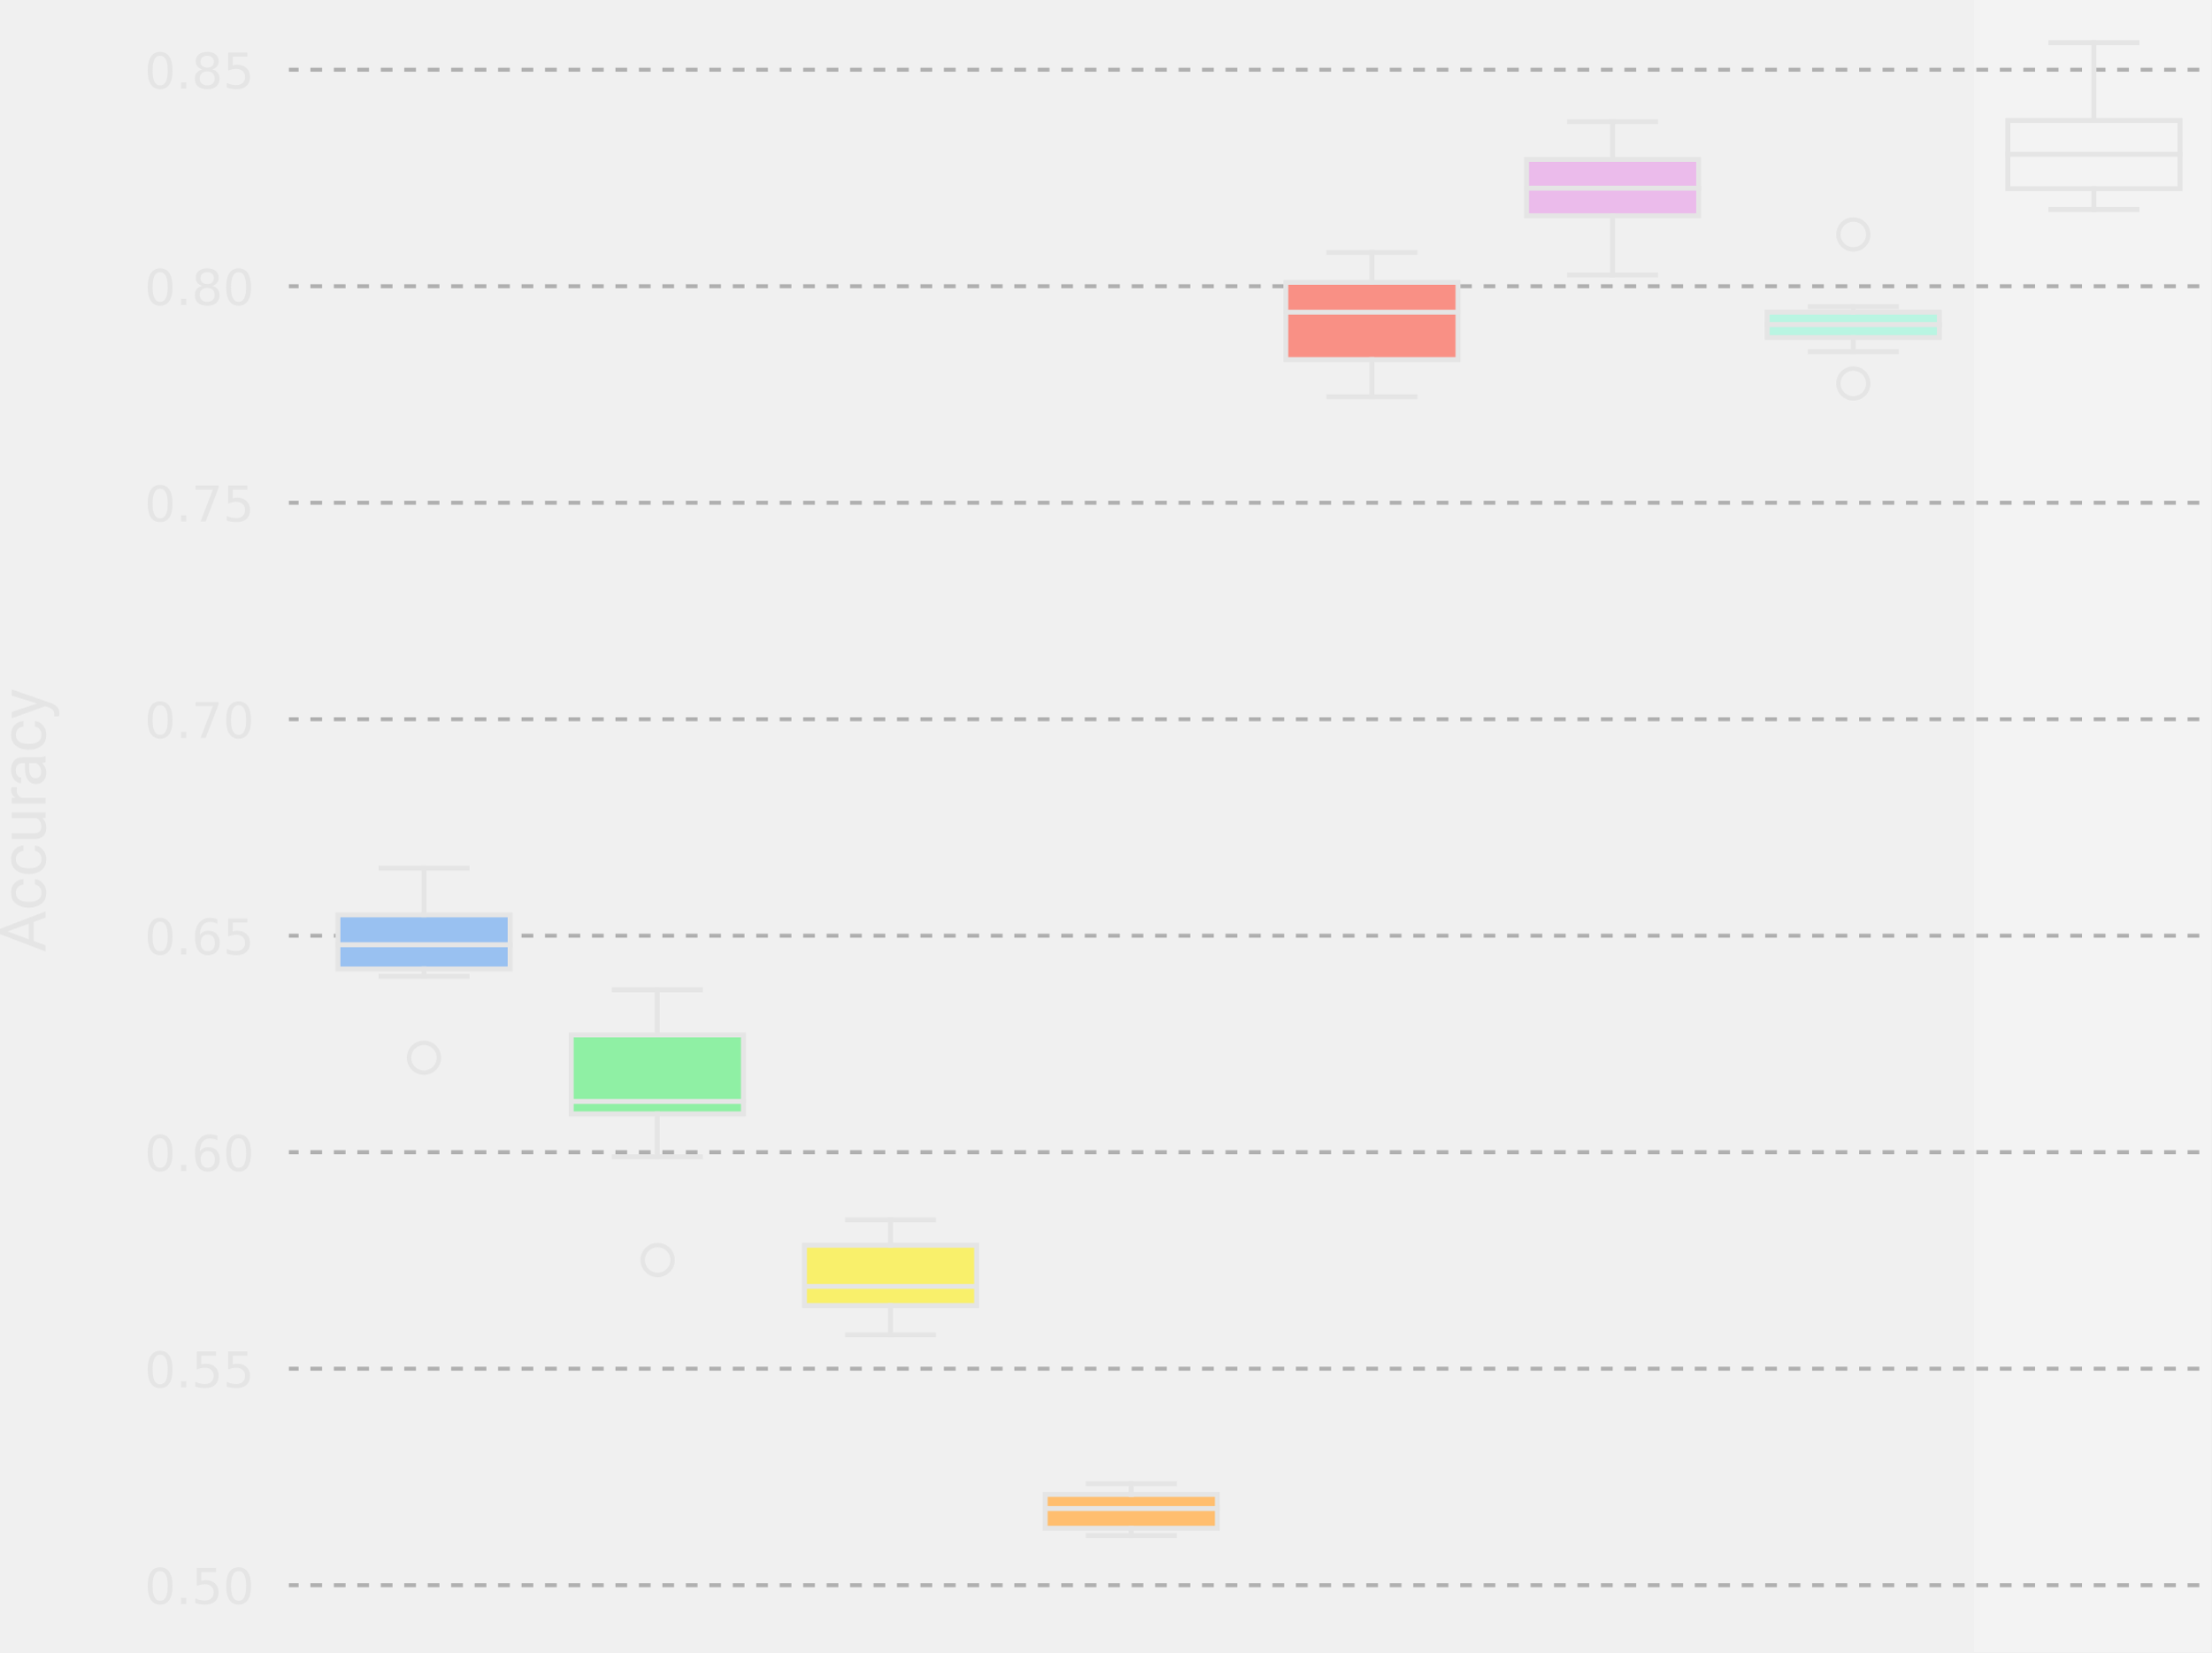
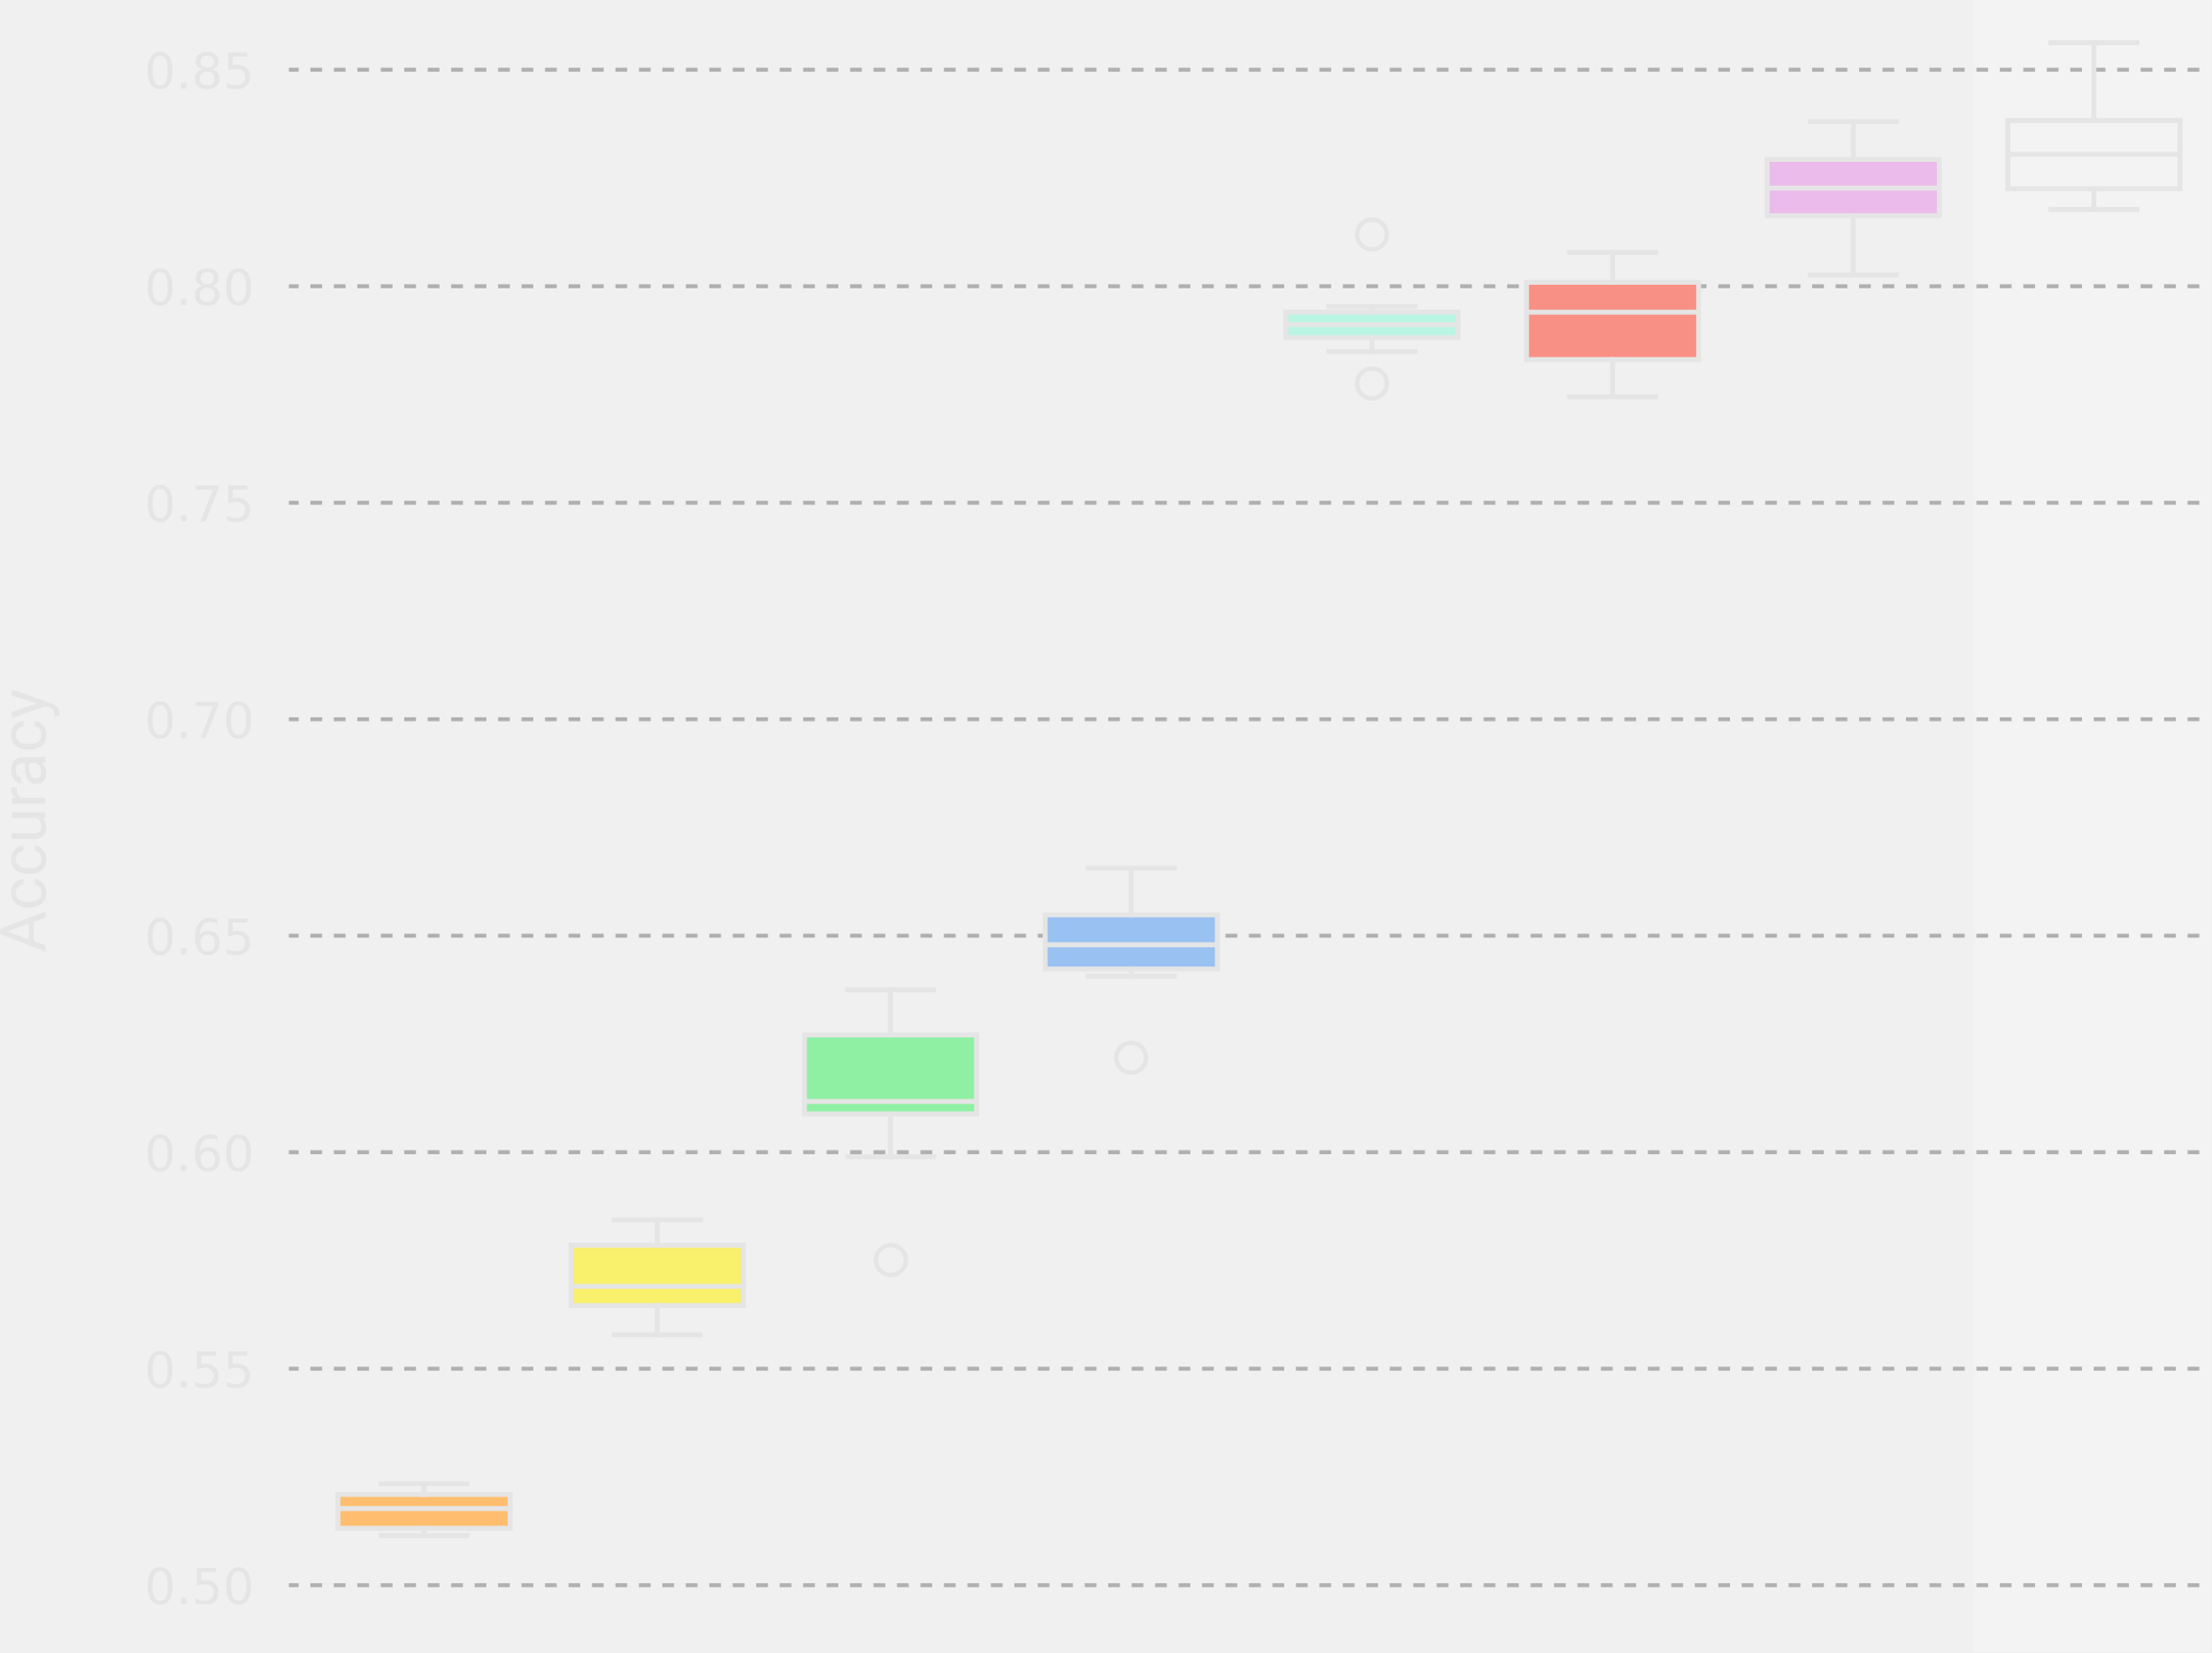
<svg xmlns="http://www.w3.org/2000/svg" xmlns:xlink="http://www.w3.org/1999/xlink" width="447.868pt" height="334.65pt" viewBox="0 0 447.868 334.65" version="1.1" id="svg1022">
  <defs id="defs6">
    <rect x="903.469" y="97.073" width="238.484" height="45.432" id="rect2431" />
    <style type="text/css" id="style4">*{stroke-linejoin: round; stroke-linecap: butt}</style>
    <rect x="903.469" y="97.073" width="238.484" height="45.432" id="rect2431-3" />
    <rect x="903.469" y="97.073" width="238.484" height="45.432" id="rect2431-7" />
    <rect x="903.469" y="97.073" width="238.484" height="45.432" id="rect2431-35" />
    <rect x="903.469" y="97.073" width="238.484" height="45.432" id="rect2431-9" />
    <rect x="903.469" y="97.073" width="238.484" height="45.432" id="rect2431-2" />
    <rect x="903.469" y="97.073" width="238.484" height="45.432" id="rect2431-0" />
    <rect x="903.469" y="97.073" width="238.484" height="45.432" id="rect2431-0-3" />
    <clipPath id="p4b27010d5b-2">
      <rect x="90" y="51.84" width="558" height="332.64" id="rect1017-0" />
    </clipPath>
    <clipPath id="clipPath4578">
      <rect x="90" y="51.84" width="558" height="332.64" id="rect4576" />
    </clipPath>
    <clipPath id="clipPath4582">
      <rect x="90" y="51.84" width="558" height="332.64" id="rect4580" />
    </clipPath>
    <clipPath id="clipPath4586">
      <rect x="90" y="51.84" width="558" height="332.64" id="rect4584" />
    </clipPath>
    <clipPath id="clipPath4590">
      <rect x="90" y="51.84" width="558" height="332.64" id="rect4588" />
    </clipPath>
    <clipPath id="clipPath4594">
      <rect x="90" y="51.84" width="558" height="332.64" id="rect4592" />
    </clipPath>
    <clipPath id="clipPath4598">
      <rect x="90" y="51.84" width="558" height="332.64" id="rect4596" />
    </clipPath>
    <clipPath id="clipPath4602">
      <rect x="90" y="51.84" width="558" height="332.64" id="rect4600" />
    </clipPath>
    <clipPath id="clipPath4606">
      <rect x="90" y="51.84" width="558" height="332.64" id="rect4604" />
    </clipPath>
    <clipPath id="clipPath4610">
      <rect x="90" y="51.84" width="558" height="332.64" id="rect4608" />
    </clipPath>
    <clipPath id="clipPath4614">
      <rect x="90" y="51.84" width="558" height="332.64" id="rect4612" />
    </clipPath>
    <clipPath id="clipPath4618">
      <rect x="90" y="51.84" width="558" height="332.64" id="rect4616" />
    </clipPath>
    <clipPath id="clipPath4622">
      <rect x="90" y="51.84" width="558" height="332.64" id="rect4620" />
    </clipPath>
    <clipPath id="clipPath4626">
      <rect x="90" y="51.84" width="558" height="332.64" id="rect4624" />
    </clipPath>
    <clipPath id="clipPath4630">
      <rect x="90" y="51.84" width="558" height="332.64" id="rect4628" />
    </clipPath>
    <clipPath id="clipPath4634">
      <rect x="90" y="51.84" width="558" height="332.64" id="rect4632" />
    </clipPath>
    <clipPath id="clipPath4638">
      <rect x="90" y="51.84" width="558" height="332.64" id="rect4636" />
    </clipPath>
    <clipPath id="clipPath4642">
      <rect x="90" y="51.84" width="558" height="332.64" id="rect4640" />
    </clipPath>
    <clipPath id="clipPath4646">
      <rect x="90" y="51.84" width="558" height="332.64" id="rect4644" />
    </clipPath>
    <clipPath id="clipPath4650">
      <rect x="90" y="51.84" width="558" height="332.64" id="rect4648" />
    </clipPath>
    <clipPath id="clipPath4654">
      <rect x="90" y="51.84" width="558" height="332.64" id="rect4652" />
    </clipPath>
    <clipPath id="clipPath4658">
      <rect x="90" y="51.84" width="558" height="332.64" id="rect4656" />
    </clipPath>
    <clipPath id="clipPath4662">
      <rect x="90" y="51.84" width="558" height="332.64" id="rect4660" />
    </clipPath>
    <clipPath id="clipPath4666">
      <rect x="90" y="51.84" width="558" height="332.64" id="rect4664" />
    </clipPath>
    <clipPath id="clipPath4670">
      <rect x="90" y="51.84" width="558" height="332.64" id="rect4668" />
    </clipPath>
    <clipPath id="clipPath4674">
      <rect x="90" y="51.84" width="558" height="332.64" id="rect4672" />
    </clipPath>
    <clipPath id="clipPath4678">
      <rect x="90" y="51.84" width="558" height="332.64" id="rect4676" />
    </clipPath>
    <clipPath id="clipPath4682">
      <rect x="90" y="51.84" width="558" height="332.64" id="rect4680" />
    </clipPath>
    <clipPath id="clipPath4686">
      <rect x="90" y="51.84" width="558" height="332.64" id="rect4684" />
    </clipPath>
    <clipPath id="clipPath4690">
      <rect x="90" y="51.84" width="558" height="332.64" id="rect4688" />
    </clipPath>
    <clipPath id="clipPath4694">
      <rect x="90" y="51.84" width="558" height="332.64" id="rect4692" />
    </clipPath>
    <clipPath id="clipPath4698">
      <rect x="90" y="51.84" width="558" height="332.64" id="rect4696" />
    </clipPath>
    <clipPath id="clipPath4702">
      <rect x="90" y="51.84" width="558" height="332.64" id="rect4700" />
    </clipPath>
    <clipPath id="clipPath4706">
      <rect x="90" y="51.84" width="558" height="332.64" id="rect4704" />
    </clipPath>
    <clipPath id="clipPath4710">
      <rect x="90" y="51.84" width="558" height="332.64" id="rect4708" />
    </clipPath>
    <clipPath id="clipPath4714">
      <rect x="90" y="51.84" width="558" height="332.64" id="rect4712" />
    </clipPath>
    <clipPath id="clipPath4718">
      <rect x="90" y="51.84" width="558" height="332.64" id="rect4716" />
    </clipPath>
    <clipPath id="clipPath4722">
      <rect x="90" y="51.84" width="558" height="332.64" id="rect4720" />
    </clipPath>
    <clipPath id="clipPath4726">
      <rect x="90" y="51.84" width="558" height="332.64" id="rect4724" />
    </clipPath>
    <clipPath id="clipPath4730">
      <rect x="90" y="51.84" width="558" height="332.64" id="rect4728" />
    </clipPath>
    <clipPath id="clipPath4734">
      <rect x="90" y="51.84" width="558" height="332.64" id="rect4732" />
    </clipPath>
    <clipPath id="clipPath4738">
      <rect x="90" y="51.84" width="558" height="332.64" id="rect4736" />
    </clipPath>
    <clipPath id="clipPath4742">
      <rect x="90" y="51.84" width="558" height="332.64" id="rect4740" />
    </clipPath>
    <clipPath id="clipPath4746">
      <rect x="90" y="51.84" width="558" height="332.64" id="rect4744" />
    </clipPath>
    <clipPath id="clipPath4750">
      <rect x="90" y="51.84" width="558" height="332.64" id="rect4748" />
    </clipPath>
    <clipPath id="clipPath4754">
      <rect x="90" y="51.84" width="558" height="332.64" id="rect4752" />
    </clipPath>
    <clipPath id="clipPath4758">
      <rect x="90" y="51.84" width="558" height="332.64" id="rect4756" />
    </clipPath>
    <clipPath id="clipPath4762">
      <rect x="90" y="51.84" width="558" height="332.64" id="rect4760" />
    </clipPath>
    <clipPath id="clipPath4766">
      <rect x="90" y="51.84" width="558" height="332.64" id="rect4764" />
    </clipPath>
    <clipPath id="clipPath4770">
      <rect x="90" y="51.84" width="558" height="332.64" id="rect4768" />
    </clipPath>
    <clipPath id="clipPath4774">
      <rect x="90" y="51.84" width="558" height="332.64" id="rect4772" />
    </clipPath>
    <clipPath id="clipPath4778">
      <rect x="90" y="51.84" width="558" height="332.64" id="rect4776" />
    </clipPath>
    <clipPath id="clipPath4782">
      <rect x="90" y="51.84" width="558" height="332.64" id="rect4780" />
    </clipPath>
    <clipPath id="clipPath4786">
      <rect x="90" y="51.84" width="558" height="332.64" id="rect4784" />
    </clipPath>
    <clipPath id="clipPath4790">
      <rect x="90" y="51.84" width="558" height="332.64" id="rect4788" />
    </clipPath>
    <clipPath id="clipPath4794">
      <rect x="90" y="51.84" width="558" height="332.64" id="rect4792" />
    </clipPath>
    <clipPath id="clipPath4798">
      <rect x="90" y="51.84" width="558" height="332.64" id="rect4796" />
    </clipPath>
    <clipPath id="clipPath4802">
      <rect x="90" y="51.84" width="558" height="332.64" id="rect4800" />
    </clipPath>
    <clipPath id="clipPath4806">
      <rect x="90" y="51.84" width="558" height="332.64" id="rect4804" />
    </clipPath>
    <path id="m43731210ed-9" d="M 0,0 H -3.5" style="stroke:#000000;stroke-width:0.8" />
    <path id="DejaVuSans-30-9" d="m 2034,4250 q -487,0 -733,-480 -245,-479 -245,-1442 0,-959 245,-1439 246,-480 733,-480 491,0 736,480 246,480 246,1439 0,963 -246,1442 -245,480 -736,480 z m 0,500 q 785,0 1199,-621 414,-620 414,-1801 0,-1178 -414,-1799 -414,-620 -1199,-620 -784,0 -1198,620 -414,621 -414,1799 0,1181 414,1801 414,621 1198,621 z" transform="scale(0.015625)" />
    <path id="DejaVuSans-2e-3" d="m 684,794 h 660 V 0 H 684 Z" transform="scale(0.015625)" />
    <path id="DejaVuSans-35-1" d="M 691,4666 H 3169 V 4134 H 1269 V 2991 q 137,47 274,70 138,23 276,23 781,0 1237,-428 457,-428 457,-1159 Q 3513,744 3044,326 2575,-91 1722,-91 1428,-91 1123,-41 819,9 494,109 v 635 q 281,-153 581,-228 300,-75 634,-75 541,0 856,284 316,284 316,772 0,487 -316,771 -315,285 -856,285 -253,0 -505,-56 -251,-56 -513,-175 z" transform="scale(0.015625)" />
    <path id="DejaVuSans-36-3" d="m 2113,2584 q -425,0 -674,-291 -248,-290 -248,-796 0,-503 248,-796 249,-292 674,-292 425,0 673,292 248,293 248,796 0,506 -248,796 -248,291 -673,291 z m 1253,1979 v -575 q -238,112 -480,171 -242,60 -480,60 -625,0 -955,-422 -329,-422 -376,-1275 184,272 462,417 279,145 613,145 703,0 1111,-427 408,-426 408,-1160 0,-719 -425,-1154 -425,-434 -1131,-434 -810,0 -1238,620 -428,621 -428,1799 0,1106 525,1764 525,658 1409,658 238,0 480,-47 242,-47 505,-140 z" transform="scale(0.015625)" />
    <path id="DejaVuSans-37-9" d="M 525,4666 H 3525 V 4397 L 1831,0 H 1172 L 2766,4134 H 525 Z" transform="scale(0.015625)" />
    <path id="DejaVuSans-38-0" d="m 2034,2216 q -450,0 -708,-241 -257,-241 -257,-662 0,-422 257,-663 258,-241 708,-241 450,0 709,242 260,243 260,662 0,421 -258,662 -257,241 -711,241 z m -631,268 q -406,100 -633,378 -226,279 -226,679 0,559 398,884 399,325 1092,325 697,0 1094,-325 397,-325 397,-884 0,-400 -227,-679 -226,-278 -629,-378 456,-106 710,-416 255,-309 255,-755 Q 3634,634 3220,271 2806,-91 2034,-91 1263,-91 848,271 434,634 434,1313 q 0,446 256,755 257,310 713,416 z m -231,997 q 0,-362 226,-565 227,-203 636,-203 407,0 636,203 230,203 230,565 0,363 -230,566 -229,203 -636,203 -409,0 -636,-203 -226,-203 -226,-566 z" transform="scale(0.015625)" />
    <path id="DejaVuSans-41-8" d="M 2188,4044 1331,1722 h 1716 z m -357,622 h 716 L 4325,0 H 3669 L 3244,1197 H 1141 L 716,0 H 50 Z" transform="scale(0.015625)" />
    <path id="DejaVuSans-79-1" d="m 2059,-325 q -243,-625 -475,-815 -231,-191 -618,-191 H 506 v 481 h 338 q 237,0 368,113 132,112 291,531 L 1606,56 191,3500 H 800 L 1894,763 2988,3500 h 609 z" transform="scale(0.015625)" />
    <path id="mbfd4c8936d-4" d="M 0,3 C 0.796,3 1.559,2.684 2.121,2.121 2.684,1.559 3,0.796 3,0 3,-0.796 2.684,-1.559 2.121,-2.121 1.559,-2.684 0.796,-3 0,-3 -0.796,-3 -1.559,-2.684 -2.121,-2.121 -2.684,-1.559 -3,-0.796 -3,0 -3,0.796 -2.684,1.559 -2.121,2.121 -1.559,2.684 -0.796,3 0,3 Z" style="stroke:#000000" />
    <defs id="defs716">
      <path id="mbfd4c8936d" d="M 0,3 C 0.796,3 1.559,2.684 2.121,2.121 2.684,1.559 3,0.796 3,0 3,-0.796 2.684,-1.559 2.121,-2.121 1.559,-2.684 0.796,-3 0,-3 -0.796,-3 -1.559,-2.684 -2.121,-2.121 -2.684,-1.559 -3,-0.796 -3,0 -3,0.796 -2.684,1.559 -2.121,2.121 -1.559,2.684 -0.796,3 0,3 Z" style="stroke:#000000" />
    </defs>
    <clipPath clipPathUnits="userSpaceOnUse" id="clipPath1">
      <g id="g2" transform="translate(177,48)">
        <rect x="-87" y="3.84" width="558" height="332.64" id="rect2" />
      </g>
    </clipPath>
    <clipPath clipPathUnits="userSpaceOnUse" id="clipPath2">
      <g id="g3" transform="translate(177,48)">
        <rect x="-87" y="3.84" width="558" height="332.64" id="rect3" />
      </g>
    </clipPath>
    <clipPath clipPathUnits="userSpaceOnUse" id="clipPath4">
      <g id="g5" transform="translate(70.5,48)">
        <rect x="19.5" y="3.84" width="558" height="332.64" id="rect5" />
      </g>
    </clipPath>
    <clipPath clipPathUnits="userSpaceOnUse" id="clipPath6">
      <g id="g7" transform="translate(48,48)">
        <rect x="42" y="3.84" width="558" height="332.64" id="rect7" />
      </g>
    </clipPath>
    <defs id="defs503">
      <path id="m43731210ed" d="M 0,0 H -3.5" style="stroke:#000000;stroke-width:0.8" />
    </defs>
  </defs>
  <rect style="opacity:0.187;fill:#ffffff;fill-opacity:1;stroke-width:1.279;stroke-linecap:round;stroke-linejoin:round;stroke-miterlimit:10" id="rect1" width="48.02" height="334.65" x="399.849" y="0" />
  <path d="M 90,379.41 H 483.123" clip-path="url(#p4b27010d5b)" style="fill:none;stroke:#b0b0b0;stroke-width:0.8;stroke-linecap:square;stroke-dasharray:1.6,3.2;stroke-dashoffset:0;stroke-opacity:1" id="path499" transform="matrix(0.9901928,0,0,1,-30.60675,-58.31498)" />
  <g transform="matrix(0.1,0,0,-0.1,29.24497,324.8938)" id="g523">
    <defs id="defs513">
      <path id="DejaVuSans-30" d="m 2034,4250 q -487,0 -733,-480 -245,-479 -245,-1442 0,-959 245,-1439 246,-480 733,-480 491,0 736,480 246,480 246,1439 0,963 -246,1442 -245,480 -736,480 z m 0,500 q 785,0 1199,-621 414,-620 414,-1801 0,-1178 -414,-1799 -414,-620 -1199,-620 -784,0 -1198,620 -414,621 -414,1799 0,1181 414,1801 414,621 1198,621 z" transform="scale(0.015625)" />
      <path id="DejaVuSans-2e" d="m 684,794 h 660 V 0 H 684 Z" transform="scale(0.015625)" />
      <path id="DejaVuSans-35" d="M 691,4666 H 3169 V 4134 H 1269 V 2991 q 137,47 274,70 138,23 276,23 781,0 1237,-428 457,-428 457,-1159 Q 3513,744 3044,326 2575,-91 1722,-91 1428,-91 1123,-41 819,9 494,109 v 635 q 281,-153 581,-228 300,-75 634,-75 541,0 856,284 316,284 316,772 0,487 -316,771 -315,285 -856,285 -253,0 -505,-56 -251,-56 -513,-175 z" transform="scale(0.015625)" />
    </defs>
    <use xlink:href="#DejaVuSans-30" id="use515" style="fill:#e5e5e5;fill-opacity:1" />
    <use xlink:href="#DejaVuSans-2e" x="63.623" id="use517" style="fill:#e5e5e5;fill-opacity:1" />
    <use xlink:href="#DejaVuSans-35" x="95.41" id="use519" style="fill:#e5e5e5;fill-opacity:1" />
    <use xlink:href="#DejaVuSans-30" x="159.033" id="use521" style="fill:#e5e5e5;fill-opacity:1" />
  </g>
  <path d="M 90,335.557 H 483.047" clip-path="url(#p4b27010d5b)" style="fill:none;stroke:#b0b0b0;stroke-width:0.8;stroke-linecap:square;stroke-dasharray:1.6,3.2;stroke-dashoffset:0;stroke-opacity:1" id="path527" transform="matrix(0.9901928,0,0,1,-30.60675,-58.31498)" />
  <g transform="matrix(0.1,0,0,-0.1,29.24497,281.0412)" id="g543">
    <use xlink:href="#DejaVuSans-30" id="use535" style="fill:#e5e5e5;fill-opacity:1" />
    <use xlink:href="#DejaVuSans-2e" x="63.623" id="use537" style="fill:#e5e5e5;fill-opacity:1" />
    <use xlink:href="#DejaVuSans-35" x="95.41" id="use539" style="fill:#e5e5e5;fill-opacity:1" />
    <use xlink:href="#DejaVuSans-35" x="159.033" id="use541" style="fill:#e5e5e5;fill-opacity:1" />
  </g>
  <path d="M 90,291.704 H 483.214" clip-path="url(#p4b27010d5b)" style="fill:none;stroke:#b0b0b0;stroke-width:0.8;stroke-linecap:square;stroke-dasharray:1.6,3.2;stroke-dashoffset:0;stroke-opacity:1" id="path547" transform="matrix(0.9901928,0,0,1,-30.60675,-58.31498)" />
  <g transform="matrix(0.1,0,0,-0.1,29.24497,237.1886)" id="g566">
    <defs id="defs556">
      <path id="DejaVuSans-36" d="m 2113,2584 q -425,0 -674,-291 -248,-290 -248,-796 0,-503 248,-796 249,-292 674,-292 425,0 673,292 248,293 248,796 0,506 -248,796 -248,291 -673,291 z m 1253,1979 v -575 q -238,112 -480,171 -242,60 -480,60 -625,0 -955,-422 -329,-422 -376,-1275 184,272 462,417 279,145 613,145 703,0 1111,-427 408,-426 408,-1160 0,-719 -425,-1154 -425,-434 -1131,-434 -810,0 -1238,620 -428,621 -428,1799 0,1106 525,1764 525,658 1409,658 238,0 480,-47 242,-47 505,-140 z" transform="scale(0.015625)" />
    </defs>
    <use xlink:href="#DejaVuSans-30" id="use558" style="fill:#e5e5e5;fill-opacity:1" />
    <use xlink:href="#DejaVuSans-2e" x="63.623" id="use560" style="fill:#e5e5e5;fill-opacity:1" />
    <use xlink:href="#DejaVuSans-36" x="95.41" id="use562" style="fill:#e5e5e5;fill-opacity:1" />
    <use xlink:href="#DejaVuSans-30" x="159.033" id="use564" style="fill:#e5e5e5;fill-opacity:1" />
  </g>
  <path d="M 90,247.852 H 482.6" clip-path="url(#p4b27010d5b)" style="fill:none;stroke:#b0b0b0;stroke-width:0.8;stroke-linecap:square;stroke-dasharray:1.6,3.2;stroke-dashoffset:0;stroke-opacity:1" id="path570" transform="matrix(0.9901928,0,0,1,-30.60675,-58.31498)" />
  <g transform="matrix(0.1,0,0,-0.1,29.24497,193.3361)" id="g586">
    <use xlink:href="#DejaVuSans-30" id="use578" style="fill:#e5e5e5;fill-opacity:1" />
    <use xlink:href="#DejaVuSans-2e" x="63.623" id="use580" style="fill:#e5e5e5;fill-opacity:1" />
    <use xlink:href="#DejaVuSans-36" x="95.41" id="use582" style="fill:#e5e5e5;fill-opacity:1" />
    <use xlink:href="#DejaVuSans-35" x="159.033" id="use584" style="fill:#e5e5e5;fill-opacity:1" />
  </g>
  <path d="M 90,203.999 H 483.072" clip-path="url(#p4b27010d5b)" style="fill:none;stroke:#b0b0b0;stroke-width:0.8;stroke-linecap:square;stroke-dasharray:1.6,3.2;stroke-dashoffset:0;stroke-opacity:1" id="path590" transform="matrix(0.9901928,0,0,1,-30.60675,-58.31498)" />
  <g transform="matrix(0.1,0,0,-0.1,29.24497,149.4835)" id="g609">
    <defs id="defs599">
      <path id="DejaVuSans-37" d="M 525,4666 H 3525 V 4397 L 1831,0 H 1172 L 2766,4134 H 525 Z" transform="scale(0.015625)" />
    </defs>
    <use xlink:href="#DejaVuSans-30" id="use601" style="fill:#e5e5e5;fill-opacity:1" />
    <use xlink:href="#DejaVuSans-2e" x="63.623" id="use603" style="fill:#e5e5e5;fill-opacity:1" />
    <use xlink:href="#DejaVuSans-37" x="95.41" id="use605" style="fill:#e5e5e5;fill-opacity:1" />
    <use xlink:href="#DejaVuSans-30" x="159.033" id="use607" style="fill:#e5e5e5;fill-opacity:1" />
  </g>
  <path d="M 90,160.147 H 482.594" clip-path="url(#p4b27010d5b)" style="fill:none;stroke:#b0b0b0;stroke-width:0.8;stroke-linecap:square;stroke-dasharray:1.6,3.2;stroke-dashoffset:0;stroke-opacity:1" id="path613" transform="matrix(0.9901928,0,0,1,-30.60675,-58.31498)" />
  <g transform="matrix(0.1,0,0,-0.1,29.24497,105.6309)" id="g629">
    <use xlink:href="#DejaVuSans-30" id="use621" style="fill:#e5e5e5;fill-opacity:1" />
    <use xlink:href="#DejaVuSans-2e" x="63.623" id="use623" style="fill:#e5e5e5;fill-opacity:1" />
    <use xlink:href="#DejaVuSans-37" x="95.41" id="use625" style="fill:#e5e5e5;fill-opacity:1" />
    <use xlink:href="#DejaVuSans-35" x="159.033" id="use627" style="fill:#e5e5e5;fill-opacity:1" />
  </g>
  <path d="M 90,116.294 H 482.881" clip-path="url(#p4b27010d5b)" style="fill:none;stroke:#b0b0b0;stroke-width:0.8;stroke-linecap:square;stroke-dasharray:1.6,3.2;stroke-dashoffset:0;stroke-opacity:1" id="path633" transform="matrix(0.9901928,0,0,1,-30.60675,-58.31498)" />
  <g transform="matrix(0.1,0,0,-0.1,29.24497,61.77838)" id="g652">
    <defs id="defs642">
      <path id="DejaVuSans-38" d="m 2034,2216 q -450,0 -708,-241 -257,-241 -257,-662 0,-422 257,-663 258,-241 708,-241 450,0 709,242 260,243 260,662 0,421 -258,662 -257,241 -711,241 z m -631,268 q -406,100 -633,378 -226,279 -226,679 0,559 398,884 399,325 1092,325 697,0 1094,-325 397,-325 397,-884 0,-400 -227,-679 -226,-278 -629,-378 456,-106 710,-416 255,-309 255,-755 Q 3634,634 3220,271 2806,-91 2034,-91 1263,-91 848,271 434,634 434,1313 q 0,446 256,755 257,310 713,416 z m -231,997 q 0,-362 226,-565 227,-203 636,-203 407,0 636,203 230,203 230,565 0,363 -230,566 -229,203 -636,203 -409,0 -636,-203 -226,-203 -226,-566 z" transform="scale(0.015625)" />
    </defs>
    <use xlink:href="#DejaVuSans-30" id="use644" style="fill:#e5e5e5;fill-opacity:1" />
    <use xlink:href="#DejaVuSans-2e" x="63.623" id="use646" style="fill:#e5e5e5;fill-opacity:1" />
    <use xlink:href="#DejaVuSans-38" x="95.41" id="use648" style="fill:#e5e5e5;fill-opacity:1" />
    <use xlink:href="#DejaVuSans-30" x="159.033" id="use650" style="fill:#e5e5e5;fill-opacity:1" />
  </g>
  <path d="M 90,72.442 H 483.057" clip-path="url(#p4b27010d5b)" style="fill:none;stroke:#b0b0b0;stroke-width:0.8;stroke-linecap:square;stroke-dasharray:1.6,3.2;stroke-dashoffset:0;stroke-opacity:1" id="path656" transform="matrix(0.9901928,0,0,1,-30.60675,-58.31498)" />
  <g transform="matrix(0.1,0,0,-0.1,29.24497,17.92581)" id="g672">
    <use xlink:href="#DejaVuSans-30" id="use664" style="fill:#e5e5e5;fill-opacity:1" />
    <use xlink:href="#DejaVuSans-2e" x="63.623" id="use666" style="fill:#e5e5e5;fill-opacity:1" />
    <use xlink:href="#DejaVuSans-38" x="95.41" id="use668" style="fill:#e5e5e5;fill-opacity:1" />
    <use xlink:href="#DejaVuSans-35" x="159.033" id="use670" style="fill:#e5e5e5;fill-opacity:1" />
  </g>
-   <path d="m 107.438,254.59 h 34.875 v -10.963 h -34.875 z" clip-path="url(#p4b27010d5b)" style="fill:#99c1f1;fill-opacity:1;stroke:#e5e5e5;stroke-linejoin:miter;stroke-opacity:1" id="path700" transform="translate(-38.9894,-58.31498)" />
-   <path d="m 124.875,254.59 v 1.485" clip-path="url(#p4b27010d5b)" style="fill:none;stroke:#e5e5e5;stroke-linecap:square;stroke-opacity:1" id="path703" transform="translate(-38.9894,-58.31498)" />
-   <path d="m 124.875,243.626 v -9.479" clip-path="url(#p4b27010d5b)" style="fill:none;stroke:#e5e5e5;stroke-linecap:square;stroke-opacity:1" id="path706" transform="translate(-38.9894,-58.31498)" />
-   <path d="m 116.156,256.074 h 17.438" clip-path="url(#p4b27010d5b)" style="fill:none;stroke:#e5e5e5;stroke-linecap:square;stroke-opacity:1" id="path709" transform="translate(-38.9894,-58.31498)" />
-   <path d="m 116.156,234.148 h 17.438" clip-path="url(#p4b27010d5b)" style="fill:none;stroke:#e5e5e5;stroke-linecap:square;stroke-opacity:1" id="path712" transform="translate(-38.9894,-58.31498)" />
-   <path d="m 177.188,283.939 h 34.875 v -15.988 h -34.875 z" clip-path="url(#p4b27010d5b)" style="fill:#8ff0a4;fill-opacity:1;stroke:#e5e5e5;stroke-linejoin:miter;stroke-opacity:1" id="path723" transform="translate(-61.4894,-58.31498)" />
-   <path d="m 194.625,283.939 v 8.679" clip-path="url(#p4b27010d5b)" style="fill:none;stroke:#e5e5e5;stroke-linecap:square;stroke-opacity:1" id="path726" transform="translate(-61.4894,-58.31498)" />
-   <path d="m 194.625,267.951 v -9.136" clip-path="url(#p4b27010d5b)" style="fill:none;stroke:#e5e5e5;stroke-linecap:square;stroke-opacity:1" id="path729" transform="translate(-61.4894,-58.31498)" />
-   <path d="m 185.906,292.618 h 17.438" clip-path="url(#p4b27010d5b)" style="fill:none;stroke:#e5e5e5;stroke-linecap:square;stroke-opacity:1" id="path732" transform="translate(-61.4894,-58.31498)" />
-   <path d="m 185.906,258.815 h 17.438" clip-path="url(#p4b27010d5b)" style="fill:none;stroke:#e5e5e5;stroke-linecap:square;stroke-opacity:1" id="path735" transform="translate(-61.4894,-58.31498)" />
-   <path d="m 246.938,322.767 h 34.875 v -12.219 h -34.875 z" clip-path="url(#p4b27010d5b)" style="fill:#f9f06b;fill-opacity:1;stroke:#e5e5e5;stroke-linejoin:miter;stroke-opacity:1" id="path743" transform="translate(-83.9894,-58.31498)" />
-   <path d="m 264.375,322.767 v 5.938" clip-path="url(#p4b27010d5b)" style="fill:none;stroke:#e5e5e5;stroke-linecap:square;stroke-opacity:1" id="path746" transform="translate(-83.9894,-58.31498)" />
-   <path d="m 264.375,310.547 v -5.139" clip-path="url(#p4b27010d5b)" style="fill:none;stroke:#e5e5e5;stroke-linecap:square;stroke-opacity:1" id="path749" transform="translate(-83.9894,-58.31498)" />
-   <path d="m 255.656,328.705 h 17.438" clip-path="url(#p4b27010d5b)" style="fill:none;stroke:#e5e5e5;stroke-linecap:square;stroke-opacity:1" id="path752" transform="translate(-83.9894,-58.31498)" />
-   <path d="m 255.656,305.408 h 17.438" clip-path="url(#p4b27010d5b)" style="fill:none;stroke:#e5e5e5;stroke-linecap:square;stroke-opacity:1" id="path755" transform="translate(-83.9894,-58.31498)" />
-   <path d="m 316.688,367.875 h 34.875 v -6.852 h -34.875 z" clip-path="url(#p4b27010d5b)" style="fill:#ffbe6f;fill-opacity:1;stroke:#e5e5e5;stroke-linejoin:miter;stroke-opacity:1" id="path759" transform="translate(-104.9894,-58.31498)" />
-   <path d="M 334.125,367.875 V 369.36" clip-path="url(#p4b27010d5b)" style="fill:none;stroke:#e5e5e5;stroke-linecap:square;stroke-opacity:1" id="path762" transform="translate(-104.9894,-58.31498)" />
-   <path d="m 334.125,361.023 v -2.17" clip-path="url(#p4b27010d5b)" style="fill:none;stroke:#e5e5e5;stroke-linecap:square;stroke-opacity:1" id="path765" transform="translate(-104.9894,-58.31498)" />
-   <path d="m 325.406,369.36 h 17.438" clip-path="url(#p4b27010d5b)" style="fill:none;stroke:#e5e5e5;stroke-linecap:square;stroke-opacity:1" id="path768" transform="translate(-104.9894,-58.31498)" />
-   <path d="m 325.406,358.854 h 17.438" clip-path="url(#p4b27010d5b)" style="fill:none;stroke:#e5e5e5;stroke-linecap:square;stroke-opacity:1" id="path771" transform="translate(-104.9894,-58.31498)" />
-   <path d="m 386.438,131.14 h 34.875 v -15.645 h -34.875 z" clip-path="url(#p4b27010d5b)" style="fill:#f99085;fill-opacity:1;stroke:#e5e5e5;stroke-linejoin:miter;stroke-opacity:1" id="path775" transform="translate(-125.9894,-58.31498)" />
-   <path d="m 403.875,131.14 v 7.537" clip-path="url(#p4b27010d5b)" style="fill:none;stroke:#e5e5e5;stroke-linecap:square;stroke-opacity:1" id="path778" transform="translate(-125.9894,-58.31498)" />
-   <path d="m 403.875,115.495 v -6.053" clip-path="url(#p4b27010d5b)" style="fill:none;stroke:#e5e5e5;stroke-linecap:square;stroke-opacity:1" id="path781" transform="translate(-125.9894,-58.31498)" />
-   <path d="m 395.156,138.677 h 17.438" clip-path="url(#p4b27010d5b)" style="fill:none;stroke:#e5e5e5;stroke-linecap:square;stroke-opacity:1" id="path784" transform="translate(-125.9894,-58.31498)" />
-   <path d="m 395.156,109.442 h 17.438" clip-path="url(#p4b27010d5b)" style="fill:none;stroke:#e5e5e5;stroke-linecap:square;stroke-opacity:1" id="path787" transform="translate(-125.9894,-58.31498)" />
-   <path d="m 456.188,102.019 h 34.875 V 90.599 h -34.875 z" clip-path="url(#p4b27010d5b)" style="fill:#ebbbeb;fill-opacity:1;stroke:#e5e5e5;stroke-linejoin:miter;stroke-opacity:1" id="path791" transform="translate(-146.9894,-58.31498)" />
-   <path d="m 473.625,102.019 v 11.991" clip-path="url(#p4b27010d5b)" style="fill:none;stroke:#e5e5e5;stroke-linecap:square;stroke-opacity:1" id="path794" transform="translate(-146.9894,-58.31498)" />
-   <path d="m 473.625,90.599 v -7.651" clip-path="url(#p4b27010d5b)" style="fill:none;stroke:#e5e5e5;stroke-linecap:square;stroke-opacity:1" id="path797" transform="translate(-146.9894,-58.31498)" />
-   <path d="m 464.906,114.01 h 17.438" clip-path="url(#p4b27010d5b)" style="fill:none;stroke:#e5e5e5;stroke-linecap:square;stroke-opacity:1" id="path800" transform="translate(-146.9894,-58.31498)" />
-   <path d="m 464.906,82.948 h 17.438" clip-path="url(#p4b27010d5b)" style="fill:none;stroke:#e5e5e5;stroke-linecap:square;stroke-opacity:1" id="path803" transform="translate(-146.9894,-58.31498)" />
-   <path d="m 525.938,126.686 h 34.875 v -5.139 h -34.875 z" clip-path="url(#p4b27010d5b)" style="fill:#b9f5e2;fill-opacity:1;stroke:#e5e5e5;stroke-linejoin:miter;stroke-opacity:1" id="path807" transform="translate(-167.9894,-58.31498)" />
-   <path d="m 543.375,126.686 v 2.855" clip-path="url(#p4b27010d5b)" style="fill:none;stroke:#e5e5e5;stroke-linecap:square;stroke-opacity:1" id="path810" transform="translate(-167.9894,-58.31498)" />
-   <path d="m 543.375,121.547 v -1.142" clip-path="url(#p4b27010d5b)" style="fill:none;stroke:#e5e5e5;stroke-linecap:square;stroke-opacity:1" id="path813" transform="translate(-167.9894,-58.31498)" />
-   <path d="m 534.656,129.541 h 17.438" clip-path="url(#p4b27010d5b)" style="fill:none;stroke:#e5e5e5;stroke-linecap:square;stroke-opacity:1" id="path816" transform="translate(-167.9894,-58.31498)" />
-   <path d="m 534.656,120.405 h 17.438" clip-path="url(#p4b27010d5b)" style="fill:none;stroke:#e5e5e5;stroke-linecap:square;stroke-opacity:1" id="path819" transform="translate(-167.9894,-58.31498)" />
+   <path d="m 107.438,254.59 h 34.875 v -10.963 h -34.875 z" clip-path="url(#p4b27010d5b)" style="fill:#99c1f1;fill-opacity:1;stroke:#e5e5e5;stroke-linejoin:miter;stroke-opacity:1" id="path700" transform="translate(104.2606,-58.31498)" />
+   <path d="m 124.875,254.59 v 1.485" clip-path="url(#p4b27010d5b)" style="fill:none;stroke:#e5e5e5;stroke-linecap:square;stroke-opacity:1" id="path703" transform="translate(104.2606,-58.31498)" />
+   <path d="m 124.875,243.626 v -9.479" clip-path="url(#p4b27010d5b)" style="fill:none;stroke:#e5e5e5;stroke-linecap:square;stroke-opacity:1" id="path706" transform="translate(104.2606,-58.31498)" />
+   <path d="m 116.156,256.074 h 17.438" clip-path="url(#p4b27010d5b)" style="fill:none;stroke:#e5e5e5;stroke-linecap:square;stroke-opacity:1" id="path709" transform="translate(104.2606,-58.31498)" />
+   <path d="m 116.156,234.148 h 17.438" clip-path="url(#p4b27010d5b)" style="fill:none;stroke:#e5e5e5;stroke-linecap:square;stroke-opacity:1" id="path712" transform="translate(104.2606,-58.31498)" />
+   <path d="m 177.188,283.939 h 34.875 v -15.988 h -34.875 z" clip-path="url(#p4b27010d5b)" style="fill:#8ff0a4;fill-opacity:1;stroke:#e5e5e5;stroke-linejoin:miter;stroke-opacity:1" id="path723" transform="translate(-14.23941,-58.31498)" />
+   <path d="m 194.625,283.939 v 8.679" clip-path="url(#p4b27010d5b)" style="fill:none;stroke:#e5e5e5;stroke-linecap:square;stroke-opacity:1" id="path726" transform="translate(-14.23941,-58.31498)" />
+   <path d="m 194.625,267.951 v -9.136" clip-path="url(#p4b27010d5b)" style="fill:none;stroke:#e5e5e5;stroke-linecap:square;stroke-opacity:1" id="path729" transform="translate(-14.23941,-58.31498)" />
+   <path d="m 185.906,292.618 h 17.438" clip-path="url(#p4b27010d5b)" style="fill:none;stroke:#e5e5e5;stroke-linecap:square;stroke-opacity:1" id="path732" transform="translate(-14.23941,-58.31498)" />
+   <path d="m 185.906,258.815 h 17.438" clip-path="url(#p4b27010d5b)" style="fill:none;stroke:#e5e5e5;stroke-linecap:square;stroke-opacity:1" id="path735" transform="translate(-14.23941,-58.31498)" />
+   <path d="m 246.938,322.767 h 34.875 v -12.219 h -34.875 z" clip-path="url(#p4b27010d5b)" style="fill:#f9f06b;fill-opacity:1;stroke:#e5e5e5;stroke-linejoin:miter;stroke-opacity:1" id="path743" transform="translate(-131.2394,-58.31498)" />
+   <path d="m 264.375,322.767 v 5.938" clip-path="url(#p4b27010d5b)" style="fill:none;stroke:#e5e5e5;stroke-linecap:square;stroke-opacity:1" id="path746" transform="translate(-131.2394,-58.31498)" />
+   <path d="m 264.375,310.547 v -5.139" clip-path="url(#p4b27010d5b)" style="fill:none;stroke:#e5e5e5;stroke-linecap:square;stroke-opacity:1" id="path749" transform="translate(-131.2394,-58.31498)" />
+   <path d="m 255.656,328.705 h 17.438" clip-path="url(#p4b27010d5b)" style="fill:none;stroke:#e5e5e5;stroke-linecap:square;stroke-opacity:1" id="path752" transform="translate(-131.2394,-58.31498)" />
+   <path d="m 255.656,305.408 h 17.438" clip-path="url(#p4b27010d5b)" style="fill:none;stroke:#e5e5e5;stroke-linecap:square;stroke-opacity:1" id="path755" transform="translate(-131.2394,-58.31498)" />
+   <path d="m 316.688,367.875 h 34.875 v -6.852 h -34.875 z" clip-path="url(#p4b27010d5b)" style="fill:#ffbe6f;fill-opacity:1;stroke:#e5e5e5;stroke-linejoin:miter;stroke-opacity:1" id="path759" transform="translate(-248.2394,-58.31498)" />
+   <path d="M 334.125,367.875 V 369.36" clip-path="url(#p4b27010d5b)" style="fill:none;stroke:#e5e5e5;stroke-linecap:square;stroke-opacity:1" id="path762" transform="translate(-248.2394,-58.31498)" />
+   <path d="m 334.125,361.023 v -2.17" clip-path="url(#p4b27010d5b)" style="fill:none;stroke:#e5e5e5;stroke-linecap:square;stroke-opacity:1" id="path765" transform="translate(-248.2394,-58.31498)" />
+   <path d="m 325.406,369.36 h 17.438" clip-path="url(#p4b27010d5b)" style="fill:none;stroke:#e5e5e5;stroke-linecap:square;stroke-opacity:1" id="path768" transform="translate(-248.2394,-58.31498)" />
+   <path d="m 325.406,358.854 h 17.438" clip-path="url(#p4b27010d5b)" style="fill:none;stroke:#e5e5e5;stroke-linecap:square;stroke-opacity:1" id="path771" transform="translate(-248.2394,-58.31498)" />
+   <path d="m 386.438,131.14 h 34.875 v -15.645 h -34.875 z" clip-path="url(#p4b27010d5b)" style="fill:#f99085;fill-opacity:1;stroke:#e5e5e5;stroke-linejoin:miter;stroke-opacity:1" id="path775" transform="translate(-77.23941,-58.31498)" />
+   <path d="m 403.875,131.14 v 7.537" clip-path="url(#p4b27010d5b)" style="fill:none;stroke:#e5e5e5;stroke-linecap:square;stroke-opacity:1" id="path778" transform="translate(-77.23941,-58.31498)" />
+   <path d="m 403.875,115.495 v -6.053" clip-path="url(#p4b27010d5b)" style="fill:none;stroke:#e5e5e5;stroke-linecap:square;stroke-opacity:1" id="path781" transform="translate(-77.23941,-58.31498)" />
+   <path d="m 395.156,138.677 h 17.438" clip-path="url(#p4b27010d5b)" style="fill:none;stroke:#e5e5e5;stroke-linecap:square;stroke-opacity:1" id="path784" transform="translate(-77.23941,-58.31498)" />
+   <path d="m 395.156,109.442 h 17.438" clip-path="url(#p4b27010d5b)" style="fill:none;stroke:#e5e5e5;stroke-linecap:square;stroke-opacity:1" id="path787" transform="translate(-77.23941,-58.31498)" />
+   <path d="m 456.188,102.019 h 34.875 V 90.599 h -34.875 z" clip-path="url(#p4b27010d5b)" style="fill:#ebbbeb;fill-opacity:1;stroke:#e5e5e5;stroke-linejoin:miter;stroke-opacity:1" id="path791" transform="translate(-98.23941,-58.31498)" />
+   <path d="m 473.625,102.019 v 11.991" clip-path="url(#p4b27010d5b)" style="fill:none;stroke:#e5e5e5;stroke-linecap:square;stroke-opacity:1" id="path794" transform="translate(-98.23941,-58.31498)" />
+   <path d="m 473.625,90.599 v -7.651" clip-path="url(#p4b27010d5b)" style="fill:none;stroke:#e5e5e5;stroke-linecap:square;stroke-opacity:1" id="path797" transform="translate(-98.23941,-58.31498)" />
+   <path d="m 464.906,114.01 h 17.438" clip-path="url(#p4b27010d5b)" style="fill:none;stroke:#e5e5e5;stroke-linecap:square;stroke-opacity:1" id="path800" transform="translate(-98.23941,-58.31498)" />
+   <path d="m 464.906,82.948 h 17.438" clip-path="url(#p4b27010d5b)" style="fill:none;stroke:#e5e5e5;stroke-linecap:square;stroke-opacity:1" id="path803" transform="translate(-98.23941,-58.31498)" />
+   <path d="m 525.938,126.686 h 34.875 v -5.139 h -34.875 z" clip-path="url(#p4b27010d5b)" style="fill:#b9f5e2;fill-opacity:1;stroke:#e5e5e5;stroke-linejoin:miter;stroke-opacity:1" id="path807" transform="translate(-265.4894,-58.31498)" />
+   <path d="m 543.375,126.686 v 2.855" clip-path="url(#p4b27010d5b)" style="fill:none;stroke:#e5e5e5;stroke-linecap:square;stroke-opacity:1" id="path810" transform="translate(-265.4894,-58.31498)" />
+   <path d="m 543.375,121.547 v -1.142" clip-path="url(#p4b27010d5b)" style="fill:none;stroke:#e5e5e5;stroke-linecap:square;stroke-opacity:1" id="path813" transform="translate(-265.4894,-58.31498)" />
+   <path d="m 534.656,129.541 h 17.438" clip-path="url(#p4b27010d5b)" style="fill:none;stroke:#e5e5e5;stroke-linecap:square;stroke-opacity:1" id="path816" transform="translate(-265.4894,-58.31498)" />
+   <path d="m 534.656,120.405 h 17.438" clip-path="url(#p4b27010d5b)" style="fill:none;stroke:#e5e5e5;stroke-linecap:square;stroke-opacity:1" id="path819" transform="translate(-265.4894,-58.31498)" />
  <path d="m 595.688,96.538 h 34.875 V 82.72 h -34.875 z" clip-path="url(#p4b27010d5b)" style="fill:none;fill-opacity:1;stroke:#e5e5e5;stroke-linejoin:miter;stroke-opacity:1" id="path829" transform="translate(-188.9894,-58.31498)" />
  <path d="m 613.125,96.538 v 4.225" clip-path="url(#p4b27010d5b)" style="fill:none;stroke:#e5e5e5;stroke-linecap:square;stroke-opacity:1" id="path832" transform="translate(-188.9894,-58.31498)" />
  <path d="M 613.125,82.72 V 66.96" clip-path="url(#p4b27010d5b)" style="fill:none;stroke:#e5e5e5;stroke-linecap:square;stroke-opacity:1" id="path835" transform="translate(-188.9894,-58.31498)" />
  <path d="m 604.406,100.763 h 17.438" clip-path="url(#p4b27010d5b)" style="fill:none;stroke:#e5e5e5;stroke-linecap:square;stroke-opacity:1" id="path838" transform="translate(-188.9894,-58.31498)" />
  <path d="m 604.406,66.96 h 17.438" clip-path="url(#p4b27010d5b)" style="fill:none;stroke:#e5e5e5;stroke-linecap:square;stroke-opacity:1" id="path841" transform="translate(-188.9894,-58.31498)" />
-   <path d="m 107.438,249.679 h 34.875" clip-path="url(#p4b27010d5b)" style="fill:none;stroke:#e5e5e5;stroke-linecap:square;stroke-opacity:1" id="path845" transform="translate(-38.9894,-58.31498)" />
-   <path d="m 177.188,281.426 h 34.875" clip-path="url(#p4b27010d5b)" style="fill:none;stroke:#e5e5e5;stroke-linecap:square;stroke-opacity:1" id="path848" transform="translate(-61.4894,-58.31498)" />
-   <path d="m 246.938,318.884 h 34.875" clip-path="url(#p4b27010d5b)" style="fill:none;stroke:#e5e5e5;stroke-linecap:square;stroke-opacity:1" id="path851" transform="translate(-83.9894,-58.31498)" />
-   <path d="m 316.688,363.878 h 34.875" clip-path="url(#p4b27010d5b)" style="fill:none;stroke:#e5e5e5;stroke-linecap:square;stroke-opacity:1" id="path854" transform="translate(-104.9894,-58.31498)" />
-   <path d="m 386.438,121.547 h 34.875" clip-path="url(#p4b27010d5b)" style="fill:none;stroke:#e5e5e5;stroke-linecap:square;stroke-opacity:1" id="path857" transform="translate(-125.9894,-58.31498)" />
-   <path d="m 456.188,96.423 h 34.875" clip-path="url(#p4b27010d5b)" style="fill:none;stroke:#e5e5e5;stroke-linecap:square;stroke-opacity:1" id="path860" transform="translate(-146.9894,-58.31498)" />
-   <path d="m 525.938,124.06 h 34.875" clip-path="url(#p4b27010d5b)" style="fill:none;stroke:#e5e5e5;stroke-linecap:square;stroke-opacity:1" id="path863" transform="translate(-167.9894,-58.31498)" />
+   <path d="m 107.438,249.679 h 34.875" clip-path="url(#p4b27010d5b)" style="fill:none;stroke:#e5e5e5;stroke-linecap:square;stroke-opacity:1" id="path845" transform="translate(104.2606,-58.31498)" />
+   <path d="m 177.188,281.426 h 34.875" clip-path="url(#p4b27010d5b)" style="fill:none;stroke:#e5e5e5;stroke-linecap:square;stroke-opacity:1" id="path848" transform="translate(-14.23941,-58.31498)" />
+   <path d="m 246.938,318.884 h 34.875" clip-path="url(#p4b27010d5b)" style="fill:none;stroke:#e5e5e5;stroke-linecap:square;stroke-opacity:1" id="path851" transform="translate(-131.2394,-58.31498)" />
+   <path d="m 316.688,363.878 h 34.875" clip-path="url(#p4b27010d5b)" style="fill:none;stroke:#e5e5e5;stroke-linecap:square;stroke-opacity:1" id="path854" transform="translate(-248.2394,-58.31498)" />
+   <path d="m 386.438,121.547 h 34.875" clip-path="url(#p4b27010d5b)" style="fill:none;stroke:#e5e5e5;stroke-linecap:square;stroke-opacity:1" id="path857" transform="translate(-77.23941,-58.31498)" />
+   <path d="m 456.188,96.423 h 34.875" clip-path="url(#p4b27010d5b)" style="fill:none;stroke:#e5e5e5;stroke-linecap:square;stroke-opacity:1" id="path860" transform="translate(-98.23941,-58.31498)" />
+   <path d="m 525.938,124.06 h 34.875" clip-path="url(#p4b27010d5b)" style="fill:none;stroke:#e5e5e5;stroke-linecap:square;stroke-opacity:1" id="path863" transform="translate(-265.4894,-58.31498)" />
  <path d="m 595.688,89.571 h 34.875" clip-path="url(#p4b27010d5b)" style="fill:none;stroke:#e5e5e5;stroke-linecap:square;stroke-opacity:1" id="path866" transform="translate(-188.9894,-58.31498)" />
  <text xml:space="preserve" style="font-style:normal;font-weight:normal;font-size:13px;line-height:1.25;font-family:sans-serif;fill:#e5e5e5;fill-opacity:1;stroke:none;stroke-width:0.75" x="-192.922" y="9.242" id="text8941" transform="rotate(-90)">
    <tspan id="tspan8939" style="font-style:normal;font-variant:normal;font-weight:normal;font-stretch:normal;font-size:13px;font-family:Roboto;-inkscape-font-specification:Roboto;fill:#e5e5e5;fill-opacity:1;stroke-width:0.75" x="-192.922" y="9.242">Accuracy</tspan>
  </text>
  <defs id="defs1020">
    <clipPath id="p4b27010d5b">
      <rect x="90" y="51.84" width="558" height="332.64" id="rect1017" />
    </clipPath>
  </defs>
-   <circle style="fill:none;fill-opacity:1;stroke:#e5e5e5;stroke-width:0.893;stroke-linecap:round;stroke-linejoin:round;stroke-miterlimit:10;stroke-dasharray:none;stroke-opacity:1" id="path8" cx="85.869" cy="214.254" r="3.023" />
-   <circle style="fill:none;fill-opacity:1;stroke:#e5e5e5;stroke-width:0.893;stroke-linecap:round;stroke-linejoin:round;stroke-miterlimit:10;stroke-dasharray:none;stroke-opacity:1" id="path8-3" cx="133.205" cy="255.227" r="3.023" />
-   <circle style="fill:none;fill-opacity:1;stroke:#e5e5e5;stroke-width:0.893;stroke-linecap:round;stroke-linejoin:round;stroke-miterlimit:10;stroke-dasharray:none;stroke-opacity:1" id="path8-6" cx="375.402" cy="77.674" r="3.023" />
-   <circle style="fill:none;fill-opacity:1;stroke:#e5e5e5;stroke-width:0.893;stroke-linecap:round;stroke-linejoin:round;stroke-miterlimit:10;stroke-dasharray:none;stroke-opacity:1" id="path8-7" cx="375.402" cy="47.493" r="3.023" />
+   <circle style="fill:none;fill-opacity:1;stroke:#e5e5e5;stroke-width:0.893;stroke-linecap:round;stroke-linejoin:round;stroke-miterlimit:10;stroke-dasharray:none;stroke-opacity:1" id="path8" cx="229.119" cy="214.254" r="3.023" />
+   <circle style="fill:none;fill-opacity:1;stroke:#e5e5e5;stroke-width:0.893;stroke-linecap:round;stroke-linejoin:round;stroke-miterlimit:10;stroke-dasharray:none;stroke-opacity:1" id="path8-3" cx="180.455" cy="255.227" r="3.023" />
+   <circle style="fill:none;fill-opacity:1;stroke:#e5e5e5;stroke-width:0.893;stroke-linecap:round;stroke-linejoin:round;stroke-miterlimit:10;stroke-dasharray:none;stroke-opacity:1" id="path8-6" cx="277.902" cy="77.674" r="3.023" />
+   <circle style="fill:none;fill-opacity:1;stroke:#e5e5e5;stroke-width:0.893;stroke-linecap:round;stroke-linejoin:round;stroke-miterlimit:10;stroke-dasharray:none;stroke-opacity:1" id="path8-7" cx="277.902" cy="47.493" r="3.023" />
</svg>
